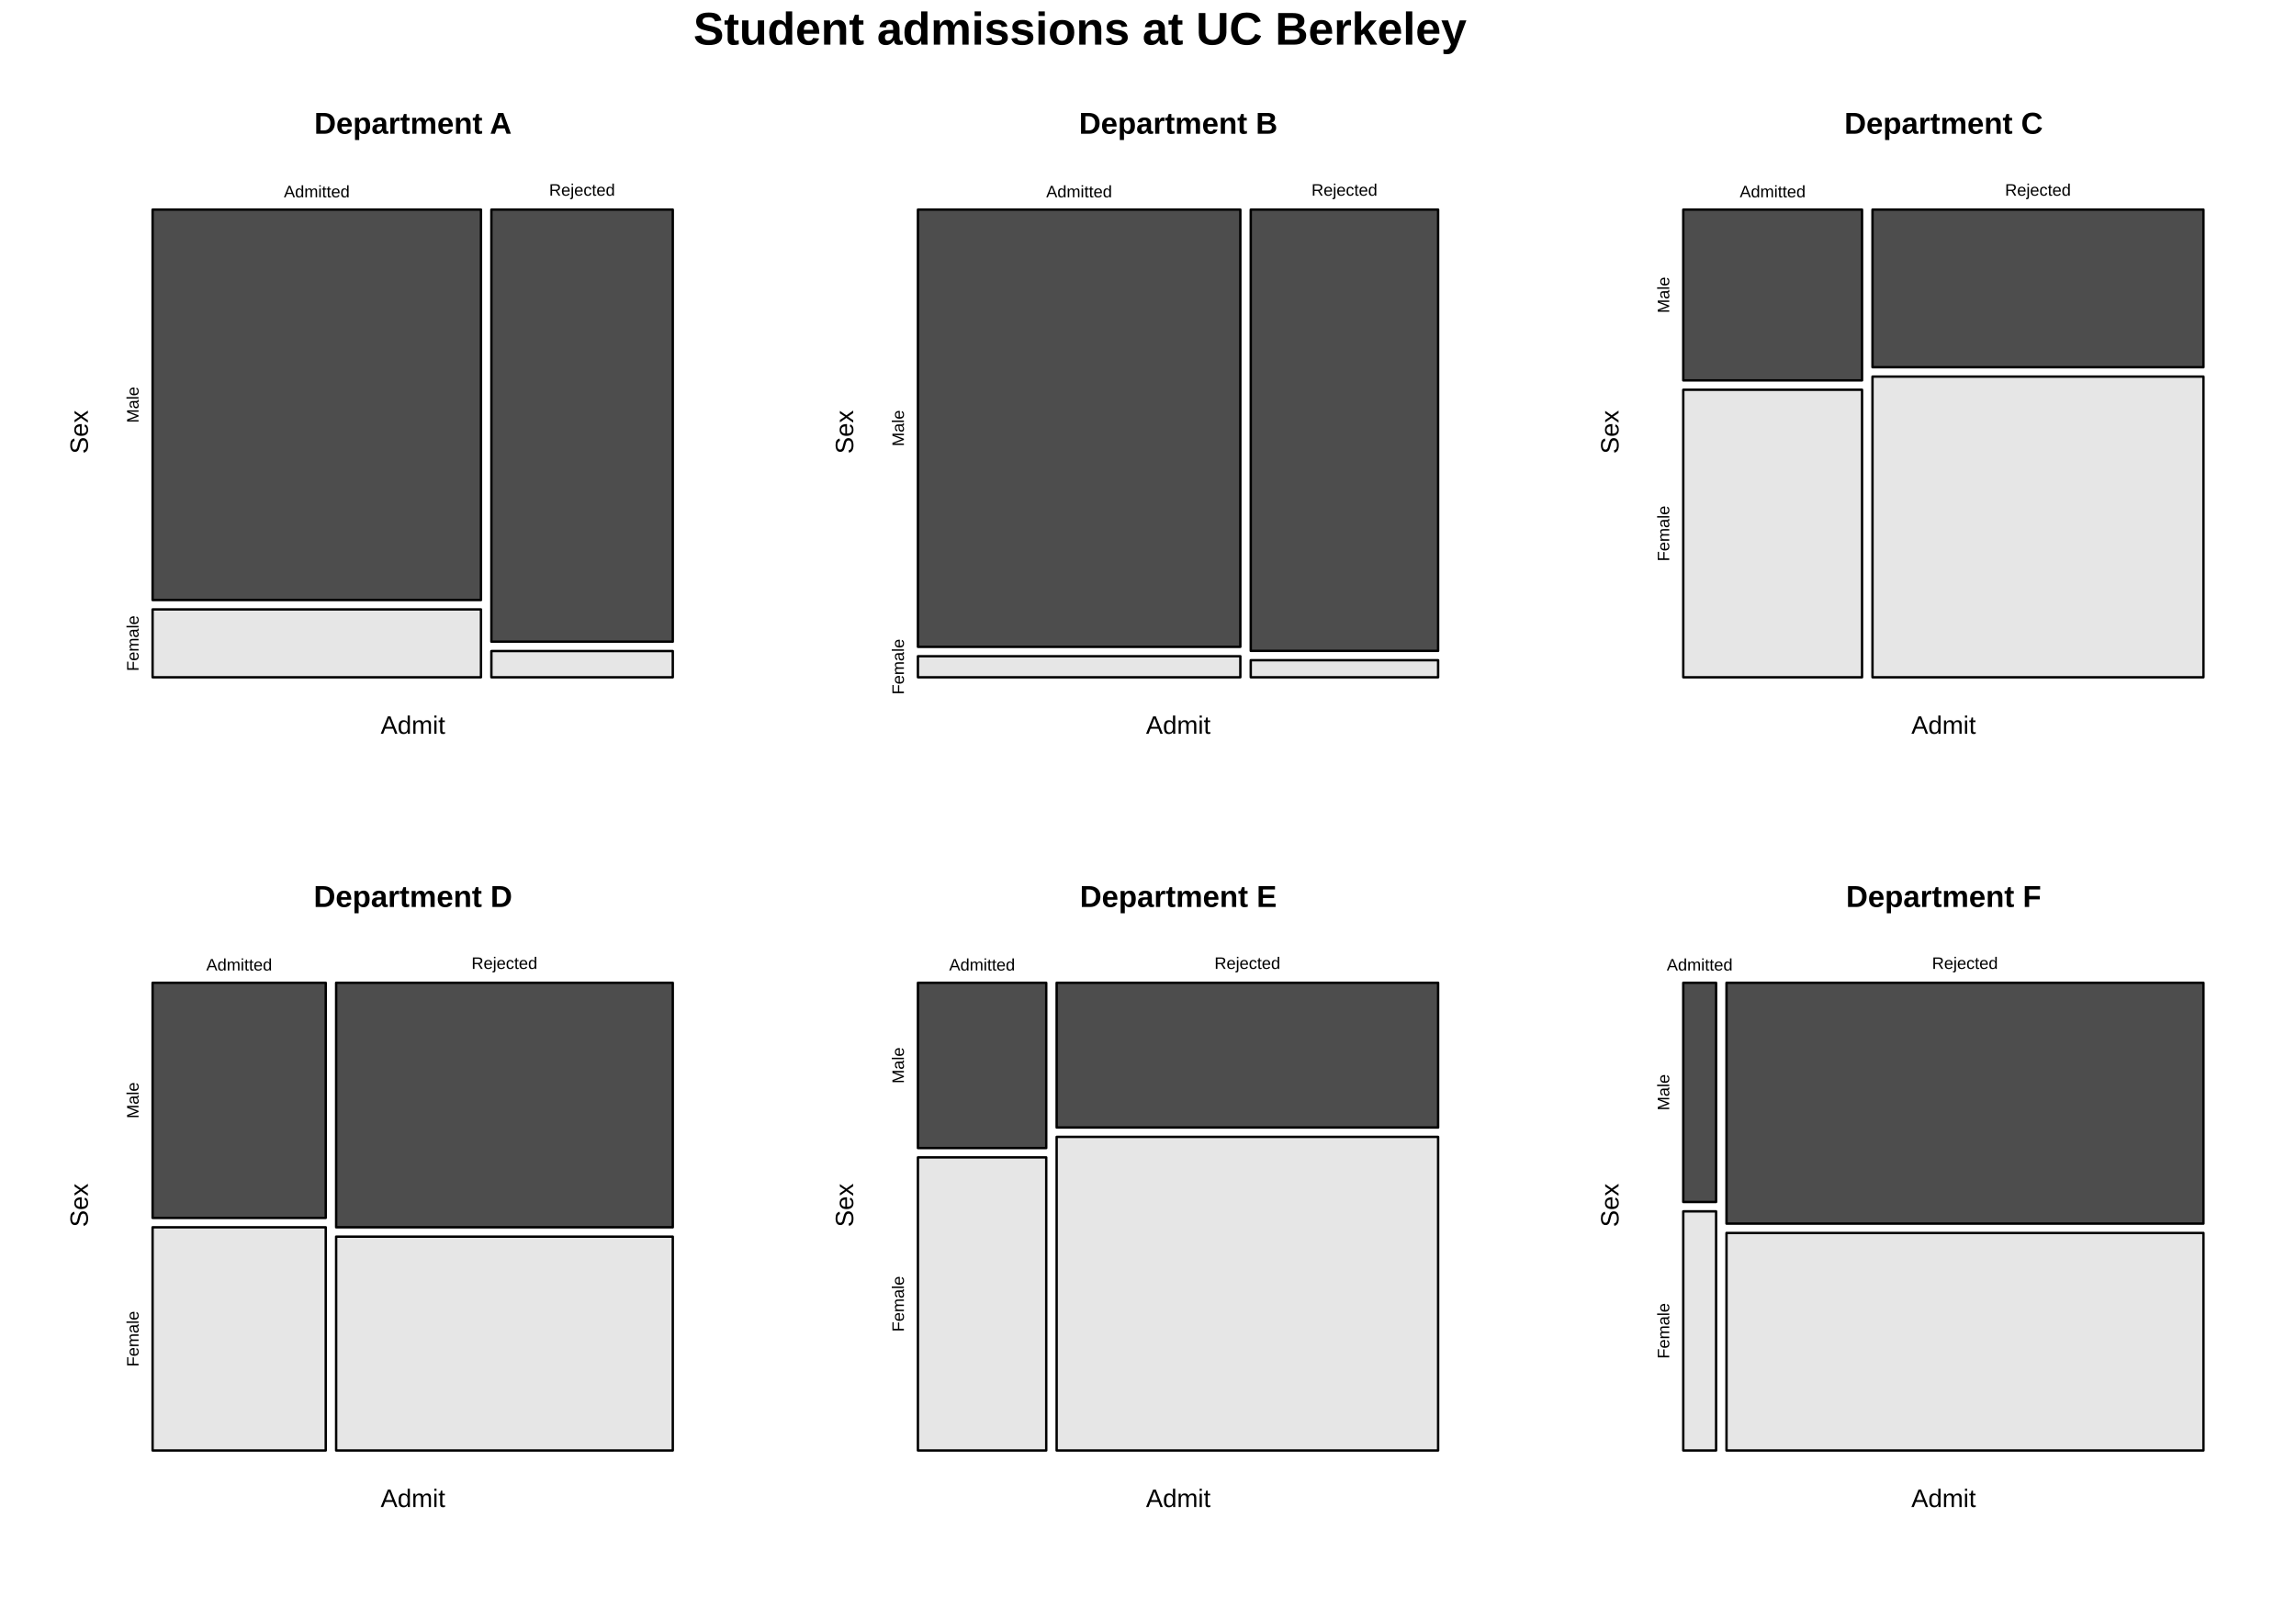
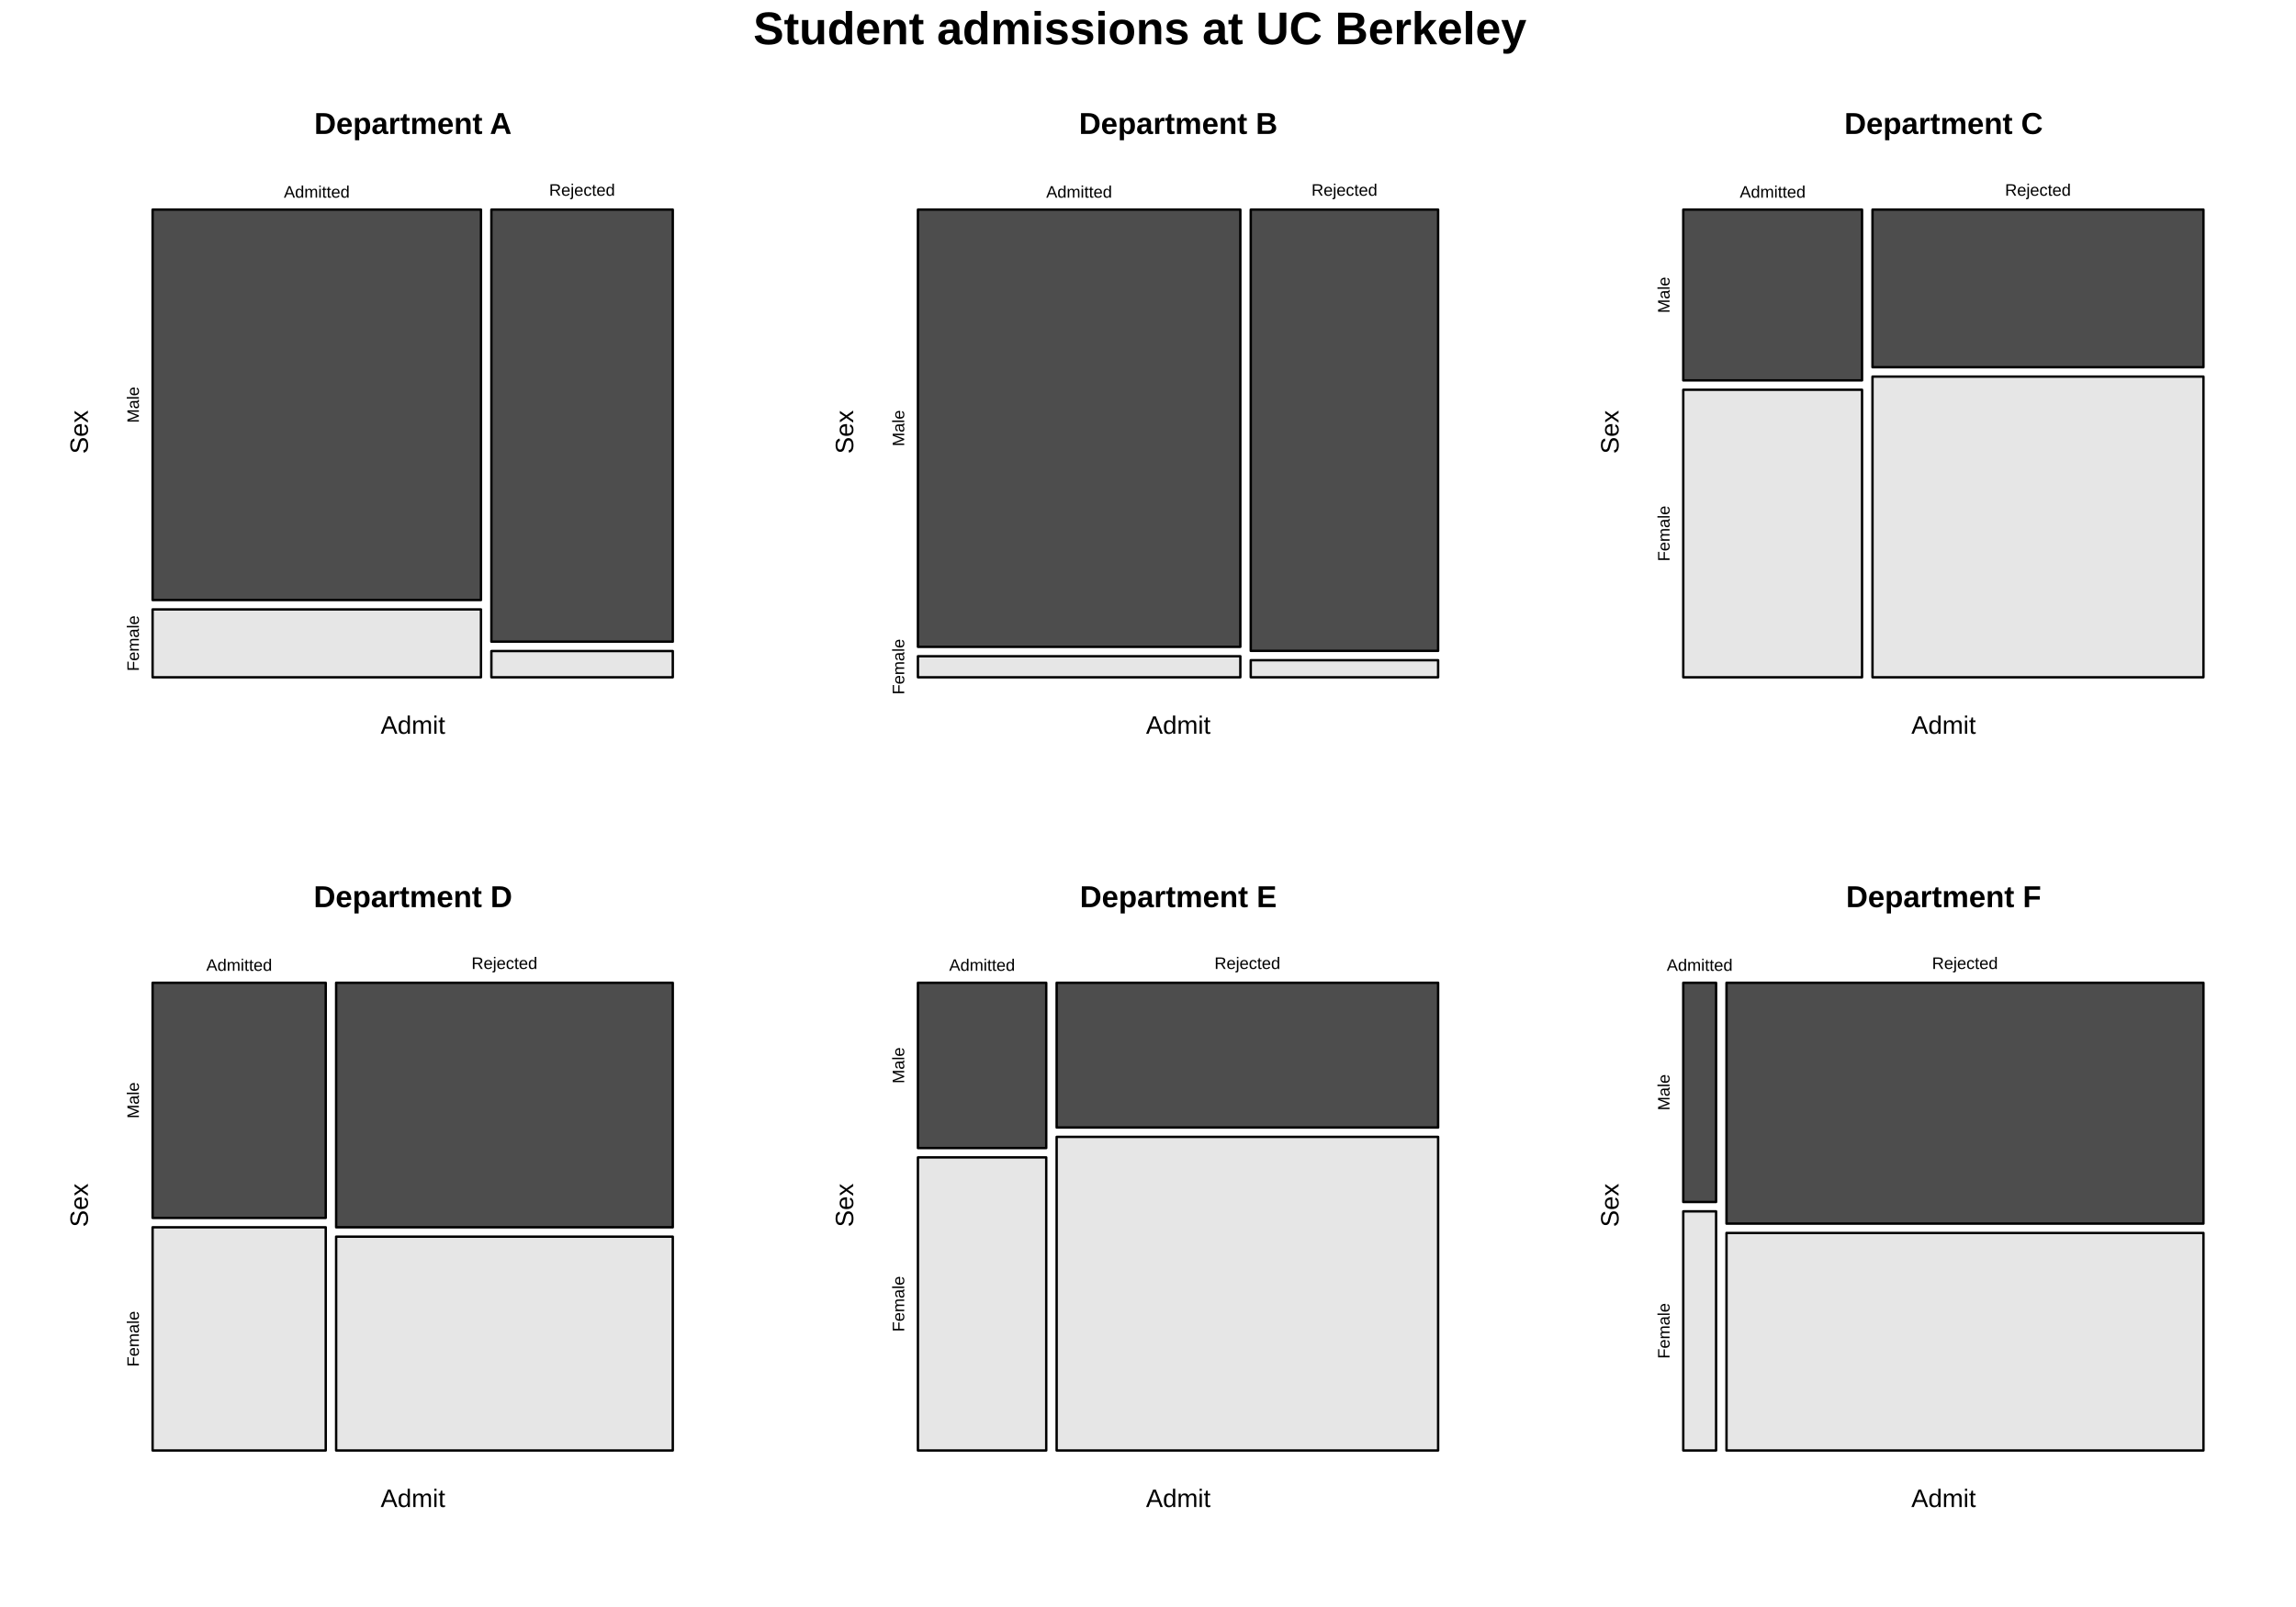
<svg xmlns="http://www.w3.org/2000/svg" class="svglite" width="720.00pt" height="504.00pt" viewBox="0 0 720.00 504.00">
  <defs>
    <style type="text/css">
    .svglite line, .svglite polyline, .svglite polygon, .svglite path, .svglite rect, .svglite circle {
      fill: none;
      stroke: #000000;
      stroke-linecap: round;
      stroke-linejoin: round;
      stroke-miterlimit: 10.00;
    }
    .svglite text {
      white-space: pre;
    }
  </style>
  </defs>
  <rect width="100%" height="100%" style="stroke: none; fill: #FFFFFF;" />
  <defs>
    <clipPath id="cpMC4wMHw3MjAuMDB8MC4wMHw1MDQuMDA=">
      <rect x="0.00" y="0.00" width="720.00" height="504.00" />
    </clipPath>
  </defs>
  <g clip-path="url(#cpMC4wMHw3MjAuMDB8MC4wMHw1MDQuMDA=)">
</g>
  <defs>
    <clipPath id="cpMC4wMHwyNDAuMDB8MTkuMDF8MjYxLjUw">
      <rect x="0.00" y="19.01" width="240.00" height="242.50" />
    </clipPath>
  </defs>
  <g clip-path="url(#cpMC4wMHwyNDAuMDB8MTkuMDF8MjYxLjUw)">
-     <text x="129.50" y="41.95" text-anchor="middle" style="font-size: 9.50px; font-weight: bold; font-family: &quot;Arial&quot;;" textLength="75.05px" lengthAdjust="spacingAndGlyphs">Department A</text>
-     <text x="129.50" y="230.14" text-anchor="middle" style="font-size: 7.92px; font-family: &quot;Arial&quot;;" textLength="23.29px" lengthAdjust="spacingAndGlyphs">Admit</text>
-     <text transform="translate(27.56,135.50) rotate(-90)" text-anchor="middle" style="font-size: 7.92px; font-family: &quot;Arial&quot;;" textLength="14.43px" lengthAdjust="spacingAndGlyphs">Sex</text>
+     <text x="129.50" y="42.01" text-anchor="middle" style="font-size: 9.50px; font-weight: bold; font-family: &quot;Arimo&quot;;" textLength="65.20px" lengthAdjust="spacingAndGlyphs">Department A</text>
+     <text x="129.50" y="230.14" text-anchor="middle" style="font-size: 7.92px; font-family: &quot;Arimo&quot;;" textLength="22.19px" lengthAdjust="spacingAndGlyphs">Admit</text>
+     <text transform="translate(27.56,135.50) rotate(-90)" text-anchor="middle" style="font-size: 7.92px; font-family: &quot;Arimo&quot;;" textLength="13.02px" lengthAdjust="spacingAndGlyphs">Sex</text>
  </g>
  <g clip-path="url(#cpMC4wMHw3MjAuMDB8MC4wMHw1MDQuMDA=)">
-     <text x="99.34" y="61.89" text-anchor="middle" style="font-size: 5.23px; font-family: &quot;Arial&quot;;" textLength="23.93px" lengthAdjust="spacingAndGlyphs">Admitted</text>
-     <text x="182.53" y="61.38" text-anchor="middle" style="font-size: 5.23px; font-family: &quot;Arial&quot;;" textLength="22.70px" lengthAdjust="spacingAndGlyphs">Rejected</text>
-     <text transform="translate(43.45,126.96) rotate(-90)" text-anchor="middle" style="font-size: 5.23px; font-family: &quot;Arial&quot;;" textLength="12.36px" lengthAdjust="spacingAndGlyphs">Male</text>
-     <text transform="translate(43.45,201.77) rotate(-90)" text-anchor="middle" style="font-size: 5.23px; font-family: &quot;Arial&quot;;" textLength="18.86px" lengthAdjust="spacingAndGlyphs">Female</text>
+     <text x="99.34" y="61.99" text-anchor="middle" style="font-size: 5.23px; font-family: &quot;Arimo&quot;;" textLength="22.73px" lengthAdjust="spacingAndGlyphs">Admitted</text>
+     <text x="182.53" y="61.39" text-anchor="middle" style="font-size: 5.23px; font-family: &quot;Arimo&quot;;" textLength="21.29px" lengthAdjust="spacingAndGlyphs">Rejected</text>
+     <text transform="translate(43.55,126.96) rotate(-90)" text-anchor="middle" style="font-size: 5.23px; font-family: &quot;Arimo&quot;;" textLength="11.56px" lengthAdjust="spacingAndGlyphs">Male</text>
+     <text transform="translate(43.55,201.77) rotate(-90)" text-anchor="middle" style="font-size: 5.23px; font-family: &quot;Arimo&quot;;" textLength="17.92px" lengthAdjust="spacingAndGlyphs">Female</text>
  </g>
  <defs>
    <clipPath id="cpMzguOTd8MjIwLjA0fDU3Ljk3fDIxMy4wMw==">
      <rect x="38.97" y="57.97" width="181.08" height="155.06" />
    </clipPath>
  </defs>
  <g clip-path="url(#cpMzguOTd8MjIwLjA0fDU3Ljk3fDIxMy4wMw==)">
    <polygon points="47.85,188.19 150.83,188.19 150.83,65.74 47.85,65.74 " style="stroke-width: 0.75; fill: #4D4D4D;" />
    <polygon points="47.85,212.41 150.83,212.41 150.83,191.13 47.85,191.13 " style="stroke-width: 0.75; fill: #E6E6E6;" />
    <polygon points="154.09,201.25 210.98,201.25 210.98,65.74 154.09,65.74 " style="stroke-width: 0.75; fill: #4D4D4D;" />
    <polygon points="154.09,212.41 210.98,212.41 210.98,204.19 154.09,204.19 " style="stroke-width: 0.75; fill: #E6E6E6;" />
  </g>
  <defs>
    <clipPath id="cpMjc4Ljk3fDQ2MC4wNHw1Ny45N3wyMTMuMDM=">
      <rect x="278.97" y="57.97" width="181.08" height="155.06" />
    </clipPath>
  </defs>
  <g clip-path="url(#cpMjc4Ljk3fDQ2MC4wNHw1Ny45N3wyMTMuMDM=)">
</g>
  <defs>
    <clipPath id="cpMjQwLjAwfDQ4MC4wMHwxOS4wMXwyNjEuNTA=">
      <rect x="240.00" y="19.01" width="240.00" height="242.50" />
    </clipPath>
  </defs>
  <g clip-path="url(#cpMjQwLjAwfDQ4MC4wMHwxOS4wMXwyNjEuNTA=)">
-     <text x="369.50" y="41.95" text-anchor="middle" style="font-size: 9.50px; font-weight: bold; font-family: &quot;Arial&quot;;" textLength="74.94px" lengthAdjust="spacingAndGlyphs">Department B</text>
-     <text x="369.50" y="230.14" text-anchor="middle" style="font-size: 7.92px; font-family: &quot;Arial&quot;;" textLength="23.29px" lengthAdjust="spacingAndGlyphs">Admit</text>
-     <text transform="translate(267.56,135.50) rotate(-90)" text-anchor="middle" style="font-size: 7.92px; font-family: &quot;Arial&quot;;" textLength="14.43px" lengthAdjust="spacingAndGlyphs">Sex</text>
+     <text x="369.50" y="42.01" text-anchor="middle" style="font-size: 9.50px; font-weight: bold; font-family: &quot;Arimo&quot;;" textLength="65.58px" lengthAdjust="spacingAndGlyphs">Department B</text>
+     <text x="369.50" y="230.14" text-anchor="middle" style="font-size: 7.92px; font-family: &quot;Arimo&quot;;" textLength="22.19px" lengthAdjust="spacingAndGlyphs">Admit</text>
+     <text transform="translate(267.56,135.50) rotate(-90)" text-anchor="middle" style="font-size: 7.92px; font-family: &quot;Arimo&quot;;" textLength="13.02px" lengthAdjust="spacingAndGlyphs">Sex</text>
  </g>
  <g clip-path="url(#cpMC4wMHw3MjAuMDB8MC4wMHw1MDQuMDA=)">
-     <text x="338.40" y="61.89" text-anchor="middle" style="font-size: 5.23px; font-family: &quot;Arial&quot;;" textLength="23.93px" lengthAdjust="spacingAndGlyphs">Admitted</text>
-     <text x="421.60" y="61.38" text-anchor="middle" style="font-size: 5.23px; font-family: &quot;Arial&quot;;" textLength="22.70px" lengthAdjust="spacingAndGlyphs">Rejected</text>
-     <text transform="translate(283.45,134.30) rotate(-90)" text-anchor="middle" style="font-size: 5.23px; font-family: &quot;Arial&quot;;" textLength="12.36px" lengthAdjust="spacingAndGlyphs">Male</text>
-     <text transform="translate(283.45,209.11) rotate(-90)" text-anchor="middle" style="font-size: 5.23px; font-family: &quot;Arial&quot;;" textLength="18.86px" lengthAdjust="spacingAndGlyphs">Female</text>
+     <text x="338.40" y="61.99" text-anchor="middle" style="font-size: 5.23px; font-family: &quot;Arimo&quot;;" textLength="22.73px" lengthAdjust="spacingAndGlyphs">Admitted</text>
+     <text x="421.60" y="61.39" text-anchor="middle" style="font-size: 5.23px; font-family: &quot;Arimo&quot;;" textLength="21.29px" lengthAdjust="spacingAndGlyphs">Rejected</text>
+     <text transform="translate(283.55,134.30) rotate(-90)" text-anchor="middle" style="font-size: 5.23px; font-family: &quot;Arimo&quot;;" textLength="11.56px" lengthAdjust="spacingAndGlyphs">Male</text>
+     <text transform="translate(283.55,209.11) rotate(-90)" text-anchor="middle" style="font-size: 5.23px; font-family: &quot;Arimo&quot;;" textLength="17.92px" lengthAdjust="spacingAndGlyphs">Female</text>
  </g>
  <g clip-path="url(#cpMjc4Ljk3fDQ2MC4wNHw1Ny45N3wyMTMuMDM=)">
    <polygon points="287.85,202.87 388.96,202.87 388.96,65.74 287.85,65.74 " style="stroke-width: 0.75; fill: #4D4D4D;" />
    <polygon points="287.85,212.41 388.96,212.41 388.96,205.81 287.85,205.81 " style="stroke-width: 0.75; fill: #E6E6E6;" />
    <polygon points="392.22,204.13 450.98,204.13 450.98,65.74 392.22,65.74 " style="stroke-width: 0.75; fill: #4D4D4D;" />
    <polygon points="392.22,212.41 450.98,212.41 450.98,207.06 392.22,207.06 " style="stroke-width: 0.75; fill: #E6E6E6;" />
  </g>
  <defs>
    <clipPath id="cpNTE4Ljk3fDcwMC4wNHw1Ny45N3wyMTMuMDM=">
      <rect x="518.97" y="57.97" width="181.08" height="155.06" />
    </clipPath>
  </defs>
  <g clip-path="url(#cpNTE4Ljk3fDcwMC4wNHw1Ny45N3wyMTMuMDM=)">
</g>
  <defs>
    <clipPath id="cpNDgwLjAwfDcyMC4wMHwxOS4wMXwyNjEuNTA=">
      <rect x="480.00" y="19.01" width="240.00" height="242.50" />
    </clipPath>
  </defs>
  <g clip-path="url(#cpNDgwLjAwfDcyMC4wMHwxOS4wMXwyNjEuNTA=)">
-     <text x="609.50" y="41.95" text-anchor="middle" style="font-size: 9.50px; font-weight: bold; font-family: &quot;Arial&quot;;" textLength="74.67px" lengthAdjust="spacingAndGlyphs">Department C</text>
-     <text x="609.50" y="230.14" text-anchor="middle" style="font-size: 7.92px; font-family: &quot;Arial&quot;;" textLength="23.29px" lengthAdjust="spacingAndGlyphs">Admit</text>
-     <text transform="translate(507.56,135.50) rotate(-90)" text-anchor="middle" style="font-size: 7.92px; font-family: &quot;Arial&quot;;" textLength="14.43px" lengthAdjust="spacingAndGlyphs">Sex</text>
+     <text x="609.50" y="42.01" text-anchor="middle" style="font-size: 9.50px; font-weight: bold; font-family: &quot;Arimo&quot;;" textLength="65.34px" lengthAdjust="spacingAndGlyphs">Department C</text>
+     <text x="609.50" y="230.14" text-anchor="middle" style="font-size: 7.92px; font-family: &quot;Arimo&quot;;" textLength="22.19px" lengthAdjust="spacingAndGlyphs">Admit</text>
+     <text transform="translate(507.56,135.50) rotate(-90)" text-anchor="middle" style="font-size: 7.92px; font-family: &quot;Arimo&quot;;" textLength="13.02px" lengthAdjust="spacingAndGlyphs">Sex</text>
  </g>
  <g clip-path="url(#cpMC4wMHw3MjAuMDB8MC4wMHw1MDQuMDA=)">
-     <text x="555.89" y="61.89" text-anchor="middle" style="font-size: 5.23px; font-family: &quot;Arial&quot;;" textLength="23.93px" lengthAdjust="spacingAndGlyphs">Admitted</text>
-     <text x="639.08" y="61.38" text-anchor="middle" style="font-size: 5.23px; font-family: &quot;Arial&quot;;" textLength="22.70px" lengthAdjust="spacingAndGlyphs">Rejected</text>
-     <text transform="translate(523.45,92.52) rotate(-90)" text-anchor="middle" style="font-size: 5.23px; font-family: &quot;Arial&quot;;" textLength="12.36px" lengthAdjust="spacingAndGlyphs">Male</text>
-     <text transform="translate(523.45,167.33) rotate(-90)" text-anchor="middle" style="font-size: 5.23px; font-family: &quot;Arial&quot;;" textLength="18.86px" lengthAdjust="spacingAndGlyphs">Female</text>
+     <text x="555.89" y="61.99" text-anchor="middle" style="font-size: 5.23px; font-family: &quot;Arimo&quot;;" textLength="22.73px" lengthAdjust="spacingAndGlyphs">Admitted</text>
+     <text x="639.08" y="61.39" text-anchor="middle" style="font-size: 5.23px; font-family: &quot;Arimo&quot;;" textLength="21.29px" lengthAdjust="spacingAndGlyphs">Rejected</text>
+     <text transform="translate(523.55,92.52) rotate(-90)" text-anchor="middle" style="font-size: 5.23px; font-family: &quot;Arimo&quot;;" textLength="11.56px" lengthAdjust="spacingAndGlyphs">Male</text>
+     <text transform="translate(523.55,167.33) rotate(-90)" text-anchor="middle" style="font-size: 5.23px; font-family: &quot;Arimo&quot;;" textLength="17.92px" lengthAdjust="spacingAndGlyphs">Female</text>
  </g>
  <g clip-path="url(#cpNTE4Ljk3fDcwMC4wNHw1Ny45N3wyMTMuMDM=)">
    <polygon points="527.85,119.30 583.92,119.30 583.92,65.74 527.85,65.74 " style="stroke-width: 0.75; fill: #4D4D4D;" />
    <polygon points="527.85,212.41 583.92,212.41 583.92,122.24 527.85,122.24 " style="stroke-width: 0.75; fill: #E6E6E6;" />
    <polygon points="587.19,115.18 690.98,115.18 690.98,65.74 587.19,65.74 " style="stroke-width: 0.75; fill: #4D4D4D;" />
    <polygon points="587.19,212.41 690.98,212.41 690.98,118.11 587.19,118.11 " style="stroke-width: 0.75; fill: #E6E6E6;" />
  </g>
  <defs>
    <clipPath id="cpMzguOTd8MjIwLjA0fDMwMC40N3w0NTUuNTM=">
      <rect x="38.97" y="300.47" width="181.08" height="155.06" />
    </clipPath>
  </defs>
  <g clip-path="url(#cpMzguOTd8MjIwLjA0fDMwMC40N3w0NTUuNTM=)">
</g>
  <defs>
    <clipPath id="cpMC4wMHwyNDAuMDB8MjYxLjUwfDUwNC4wMA==">
      <rect x="0.00" y="261.50" width="240.00" height="242.50" />
    </clipPath>
  </defs>
  <g clip-path="url(#cpMC4wMHwyNDAuMDB8MjYxLjUwfDUwNC4wMA==)">
-     <text x="129.50" y="284.45" text-anchor="middle" style="font-size: 9.50px; font-weight: bold; font-family: &quot;Arial&quot;;" textLength="75.59px" lengthAdjust="spacingAndGlyphs">Department D</text>
-     <text x="129.50" y="472.64" text-anchor="middle" style="font-size: 7.92px; font-family: &quot;Arial&quot;;" textLength="23.29px" lengthAdjust="spacingAndGlyphs">Admit</text>
-     <text transform="translate(27.56,378.00) rotate(-90)" text-anchor="middle" style="font-size: 7.92px; font-family: &quot;Arial&quot;;" textLength="14.43px" lengthAdjust="spacingAndGlyphs">Sex</text>
+     <text x="129.50" y="284.51" text-anchor="middle" style="font-size: 9.50px; font-weight: bold; font-family: &quot;Arimo&quot;;" textLength="65.89px" lengthAdjust="spacingAndGlyphs">Department D</text>
+     <text x="129.50" y="472.64" text-anchor="middle" style="font-size: 7.92px; font-family: &quot;Arimo&quot;;" textLength="22.19px" lengthAdjust="spacingAndGlyphs">Admit</text>
+     <text transform="translate(27.56,378.00) rotate(-90)" text-anchor="middle" style="font-size: 7.92px; font-family: &quot;Arimo&quot;;" textLength="13.02px" lengthAdjust="spacingAndGlyphs">Sex</text>
  </g>
  <g clip-path="url(#cpMC4wMHw3MjAuMDB8MC4wMHw1MDQuMDA=)">
-     <text x="75.00" y="304.38" text-anchor="middle" style="font-size: 5.23px; font-family: &quot;Arial&quot;;" textLength="23.93px" lengthAdjust="spacingAndGlyphs">Admitted</text>
-     <text x="158.19" y="303.88" text-anchor="middle" style="font-size: 5.23px; font-family: &quot;Arial&quot;;" textLength="22.70px" lengthAdjust="spacingAndGlyphs">Rejected</text>
-     <text transform="translate(43.45,345.10) rotate(-90)" text-anchor="middle" style="font-size: 5.23px; font-family: &quot;Arial&quot;;" textLength="12.36px" lengthAdjust="spacingAndGlyphs">Male</text>
-     <text transform="translate(43.45,419.91) rotate(-90)" text-anchor="middle" style="font-size: 5.23px; font-family: &quot;Arial&quot;;" textLength="18.86px" lengthAdjust="spacingAndGlyphs">Female</text>
+     <text x="75.00" y="304.48" text-anchor="middle" style="font-size: 5.23px; font-family: &quot;Arimo&quot;;" textLength="22.73px" lengthAdjust="spacingAndGlyphs">Admitted</text>
+     <text x="158.19" y="303.89" text-anchor="middle" style="font-size: 5.23px; font-family: &quot;Arimo&quot;;" textLength="21.29px" lengthAdjust="spacingAndGlyphs">Rejected</text>
+     <text transform="translate(43.55,345.10) rotate(-90)" text-anchor="middle" style="font-size: 5.23px; font-family: &quot;Arimo&quot;;" textLength="11.56px" lengthAdjust="spacingAndGlyphs">Male</text>
+     <text transform="translate(43.55,419.91) rotate(-90)" text-anchor="middle" style="font-size: 5.23px; font-family: &quot;Arimo&quot;;" textLength="17.92px" lengthAdjust="spacingAndGlyphs">Female</text>
  </g>
  <g clip-path="url(#cpMzguOTd8MjIwLjA0fDMwMC40N3w0NTUuNTM=)">
    <polygon points="47.85,381.97 102.15,381.97 102.15,308.23 47.85,308.23 " style="stroke-width: 0.75; fill: #4D4D4D;" />
    <polygon points="47.85,454.91 102.15,454.91 102.15,384.91 47.85,384.91 " style="stroke-width: 0.75; fill: #E6E6E6;" />
    <polygon points="105.41,384.91 210.98,384.91 210.98,308.23 105.41,308.23 " style="stroke-width: 0.75; fill: #4D4D4D;" />
    <polygon points="105.41,454.91 210.98,454.91 210.98,387.85 105.41,387.85 " style="stroke-width: 0.75; fill: #E6E6E6;" />
  </g>
  <defs>
    <clipPath id="cpMjc4Ljk3fDQ2MC4wNHwzMDAuNDd8NDU1LjUz">
      <rect x="278.97" y="300.47" width="181.08" height="155.06" />
    </clipPath>
  </defs>
  <g clip-path="url(#cpMjc4Ljk3fDQ2MC4wNHwzMDAuNDd8NDU1LjUz)">
</g>
  <defs>
    <clipPath id="cpMjQwLjAwfDQ4MC4wMHwyNjEuNTB8NTA0LjAw">
      <rect x="240.00" y="261.50" width="240.00" height="242.50" />
    </clipPath>
  </defs>
  <g clip-path="url(#cpMjQwLjAwfDQ4MC4wMHwyNjEuNTB8NTA0LjAw)">
-     <text x="369.50" y="284.45" text-anchor="middle" style="font-size: 9.50px; font-weight: bold; font-family: &quot;Arial&quot;;" textLength="74.19px" lengthAdjust="spacingAndGlyphs">Department E</text>
-     <text x="369.50" y="472.64" text-anchor="middle" style="font-size: 7.92px; font-family: &quot;Arial&quot;;" textLength="23.29px" lengthAdjust="spacingAndGlyphs">Admit</text>
-     <text transform="translate(267.56,378.00) rotate(-90)" text-anchor="middle" style="font-size: 7.92px; font-family: &quot;Arial&quot;;" textLength="14.43px" lengthAdjust="spacingAndGlyphs">Sex</text>
+     <text x="369.50" y="284.51" text-anchor="middle" style="font-size: 9.50px; font-weight: bold; font-family: &quot;Arimo&quot;;" textLength="64.94px" lengthAdjust="spacingAndGlyphs">Department E</text>
+     <text x="369.50" y="472.64" text-anchor="middle" style="font-size: 7.92px; font-family: &quot;Arimo&quot;;" textLength="22.19px" lengthAdjust="spacingAndGlyphs">Admit</text>
+     <text transform="translate(267.56,378.00) rotate(-90)" text-anchor="middle" style="font-size: 7.92px; font-family: &quot;Arimo&quot;;" textLength="13.02px" lengthAdjust="spacingAndGlyphs">Sex</text>
  </g>
  <g clip-path="url(#cpMC4wMHw3MjAuMDB8MC4wMHw1MDQuMDA=)">
-     <text x="307.97" y="304.38" text-anchor="middle" style="font-size: 5.23px; font-family: &quot;Arial&quot;;" textLength="23.93px" lengthAdjust="spacingAndGlyphs">Admitted</text>
-     <text x="391.17" y="303.88" text-anchor="middle" style="font-size: 5.23px; font-family: &quot;Arial&quot;;" textLength="22.70px" lengthAdjust="spacingAndGlyphs">Rejected</text>
-     <text transform="translate(283.45,334.14) rotate(-90)" text-anchor="middle" style="font-size: 5.23px; font-family: &quot;Arial&quot;;" textLength="12.36px" lengthAdjust="spacingAndGlyphs">Male</text>
-     <text transform="translate(283.45,408.95) rotate(-90)" text-anchor="middle" style="font-size: 5.23px; font-family: &quot;Arial&quot;;" textLength="18.86px" lengthAdjust="spacingAndGlyphs">Female</text>
+     <text x="307.97" y="304.48" text-anchor="middle" style="font-size: 5.23px; font-family: &quot;Arimo&quot;;" textLength="22.73px" lengthAdjust="spacingAndGlyphs">Admitted</text>
+     <text x="391.17" y="303.89" text-anchor="middle" style="font-size: 5.23px; font-family: &quot;Arimo&quot;;" textLength="21.29px" lengthAdjust="spacingAndGlyphs">Rejected</text>
+     <text transform="translate(283.55,334.14) rotate(-90)" text-anchor="middle" style="font-size: 5.23px; font-family: &quot;Arimo&quot;;" textLength="11.56px" lengthAdjust="spacingAndGlyphs">Male</text>
+     <text transform="translate(283.55,408.95) rotate(-90)" text-anchor="middle" style="font-size: 5.23px; font-family: &quot;Arimo&quot;;" textLength="17.92px" lengthAdjust="spacingAndGlyphs">Female</text>
  </g>
  <g clip-path="url(#cpMjc4Ljk3fDQ2MC4wNHwzMDAuNDd8NDU1LjUz)">
    <polygon points="287.85,360.06 328.09,360.06 328.09,308.23 287.85,308.23 " style="stroke-width: 0.75; fill: #4D4D4D;" />
    <polygon points="287.85,454.91 328.09,454.91 328.09,362.99 287.85,362.99 " style="stroke-width: 0.75; fill: #E6E6E6;" />
    <polygon points="331.35,353.62 450.98,353.62 450.98,308.23 331.35,308.23 " style="stroke-width: 0.75; fill: #4D4D4D;" />
    <polygon points="331.35,454.91 450.98,454.91 450.98,356.56 331.35,356.56 " style="stroke-width: 0.75; fill: #E6E6E6;" />
  </g>
  <defs>
    <clipPath id="cpNTE4Ljk3fDcwMC4wNHwzMDAuNDd8NDU1LjUz">
      <rect x="518.97" y="300.47" width="181.08" height="155.06" />
    </clipPath>
  </defs>
  <g clip-path="url(#cpNTE4Ljk3fDcwMC4wNHwzMDAuNDd8NDU1LjUz)">
</g>
  <defs>
    <clipPath id="cpNDgwLjAwfDcyMC4wMHwyNjEuNTB8NTA0LjAw">
      <rect x="480.00" y="261.50" width="240.00" height="242.50" />
    </clipPath>
  </defs>
  <g clip-path="url(#cpNDgwLjAwfDcyMC4wMHwyNjEuNTB8NTA0LjAw)">
-     <text x="609.50" y="284.45" text-anchor="middle" style="font-size: 9.50px; font-weight: bold; font-family: &quot;Arial&quot;;" textLength="74.19px" lengthAdjust="spacingAndGlyphs">Department F</text>
-     <text x="609.50" y="472.64" text-anchor="middle" style="font-size: 7.92px; font-family: &quot;Arial&quot;;" textLength="23.29px" lengthAdjust="spacingAndGlyphs">Admit</text>
-     <text transform="translate(507.56,378.00) rotate(-90)" text-anchor="middle" style="font-size: 7.92px; font-family: &quot;Arial&quot;;" textLength="14.43px" lengthAdjust="spacingAndGlyphs">Sex</text>
+     <text x="609.50" y="284.51" text-anchor="middle" style="font-size: 9.50px; font-weight: bold; font-family: &quot;Arimo&quot;;" textLength="64.66px" lengthAdjust="spacingAndGlyphs">Department F</text>
+     <text x="609.50" y="472.64" text-anchor="middle" style="font-size: 7.92px; font-family: &quot;Arimo&quot;;" textLength="22.19px" lengthAdjust="spacingAndGlyphs">Admit</text>
+     <text transform="translate(507.56,378.00) rotate(-90)" text-anchor="middle" style="font-size: 7.92px; font-family: &quot;Arimo&quot;;" textLength="13.02px" lengthAdjust="spacingAndGlyphs">Sex</text>
  </g>
  <g clip-path="url(#cpMC4wMHw3MjAuMDB8MC4wMHw1MDQuMDA=)">
-     <text x="533.00" y="304.38" text-anchor="middle" style="font-size: 5.23px; font-family: &quot;Arial&quot;;" textLength="23.93px" lengthAdjust="spacingAndGlyphs">Admitted</text>
-     <text x="616.19" y="303.88" text-anchor="middle" style="font-size: 5.23px; font-family: &quot;Arial&quot;;" textLength="22.70px" lengthAdjust="spacingAndGlyphs">Rejected</text>
-     <text transform="translate(523.45,342.60) rotate(-90)" text-anchor="middle" style="font-size: 5.23px; font-family: &quot;Arial&quot;;" textLength="12.36px" lengthAdjust="spacingAndGlyphs">Male</text>
-     <text transform="translate(523.45,417.41) rotate(-90)" text-anchor="middle" style="font-size: 5.23px; font-family: &quot;Arial&quot;;" textLength="18.86px" lengthAdjust="spacingAndGlyphs">Female</text>
+     <text x="533.00" y="304.48" text-anchor="middle" style="font-size: 5.23px; font-family: &quot;Arimo&quot;;" textLength="22.73px" lengthAdjust="spacingAndGlyphs">Admitted</text>
+     <text x="616.19" y="303.89" text-anchor="middle" style="font-size: 5.23px; font-family: &quot;Arimo&quot;;" textLength="21.29px" lengthAdjust="spacingAndGlyphs">Rejected</text>
+     <text transform="translate(523.55,342.60) rotate(-90)" text-anchor="middle" style="font-size: 5.23px; font-family: &quot;Arimo&quot;;" textLength="11.56px" lengthAdjust="spacingAndGlyphs">Male</text>
+     <text transform="translate(523.55,417.41) rotate(-90)" text-anchor="middle" style="font-size: 5.23px; font-family: &quot;Arimo&quot;;" textLength="17.92px" lengthAdjust="spacingAndGlyphs">Female</text>
  </g>
  <g clip-path="url(#cpNTE4Ljk3fDcwMC4wNHwzMDAuNDd8NDU1LjUz)">
    <polygon points="527.85,376.98 538.15,376.98 538.15,308.23 527.85,308.23 " style="stroke-width: 0.75; fill: #4D4D4D;" />
    <polygon points="527.85,454.91 538.15,454.91 538.15,379.91 527.85,379.91 " style="stroke-width: 0.75; fill: #E6E6E6;" />
    <polygon points="541.41,383.76 690.98,383.76 690.98,308.23 541.41,308.23 " style="stroke-width: 0.75; fill: #4D4D4D;" />
    <polygon points="541.41,454.91 690.98,454.91 690.98,386.69 541.41,386.69 " style="stroke-width: 0.75; fill: #E6E6E6;" />
  </g>
  <g clip-path="url(#cpMC4wMHw3MjAuMDB8MC4wMHw1MDQuMDA=)">
-     <text x="217.43" y="14.00" style="font-size: 14.40px; font-weight: bold; font-family: &quot;Arial&quot;;" textLength="285.15px" lengthAdjust="spacingAndGlyphs">Student admissions at UC Berkeley</text>
+     <text x="236.22" y="13.88" style="font-size: 14.40px; font-weight: bold; font-family: &quot;Arimo&quot;;" textLength="247.56px" lengthAdjust="spacingAndGlyphs">Student admissions at UC Berkeley</text>
  </g>
</svg>
